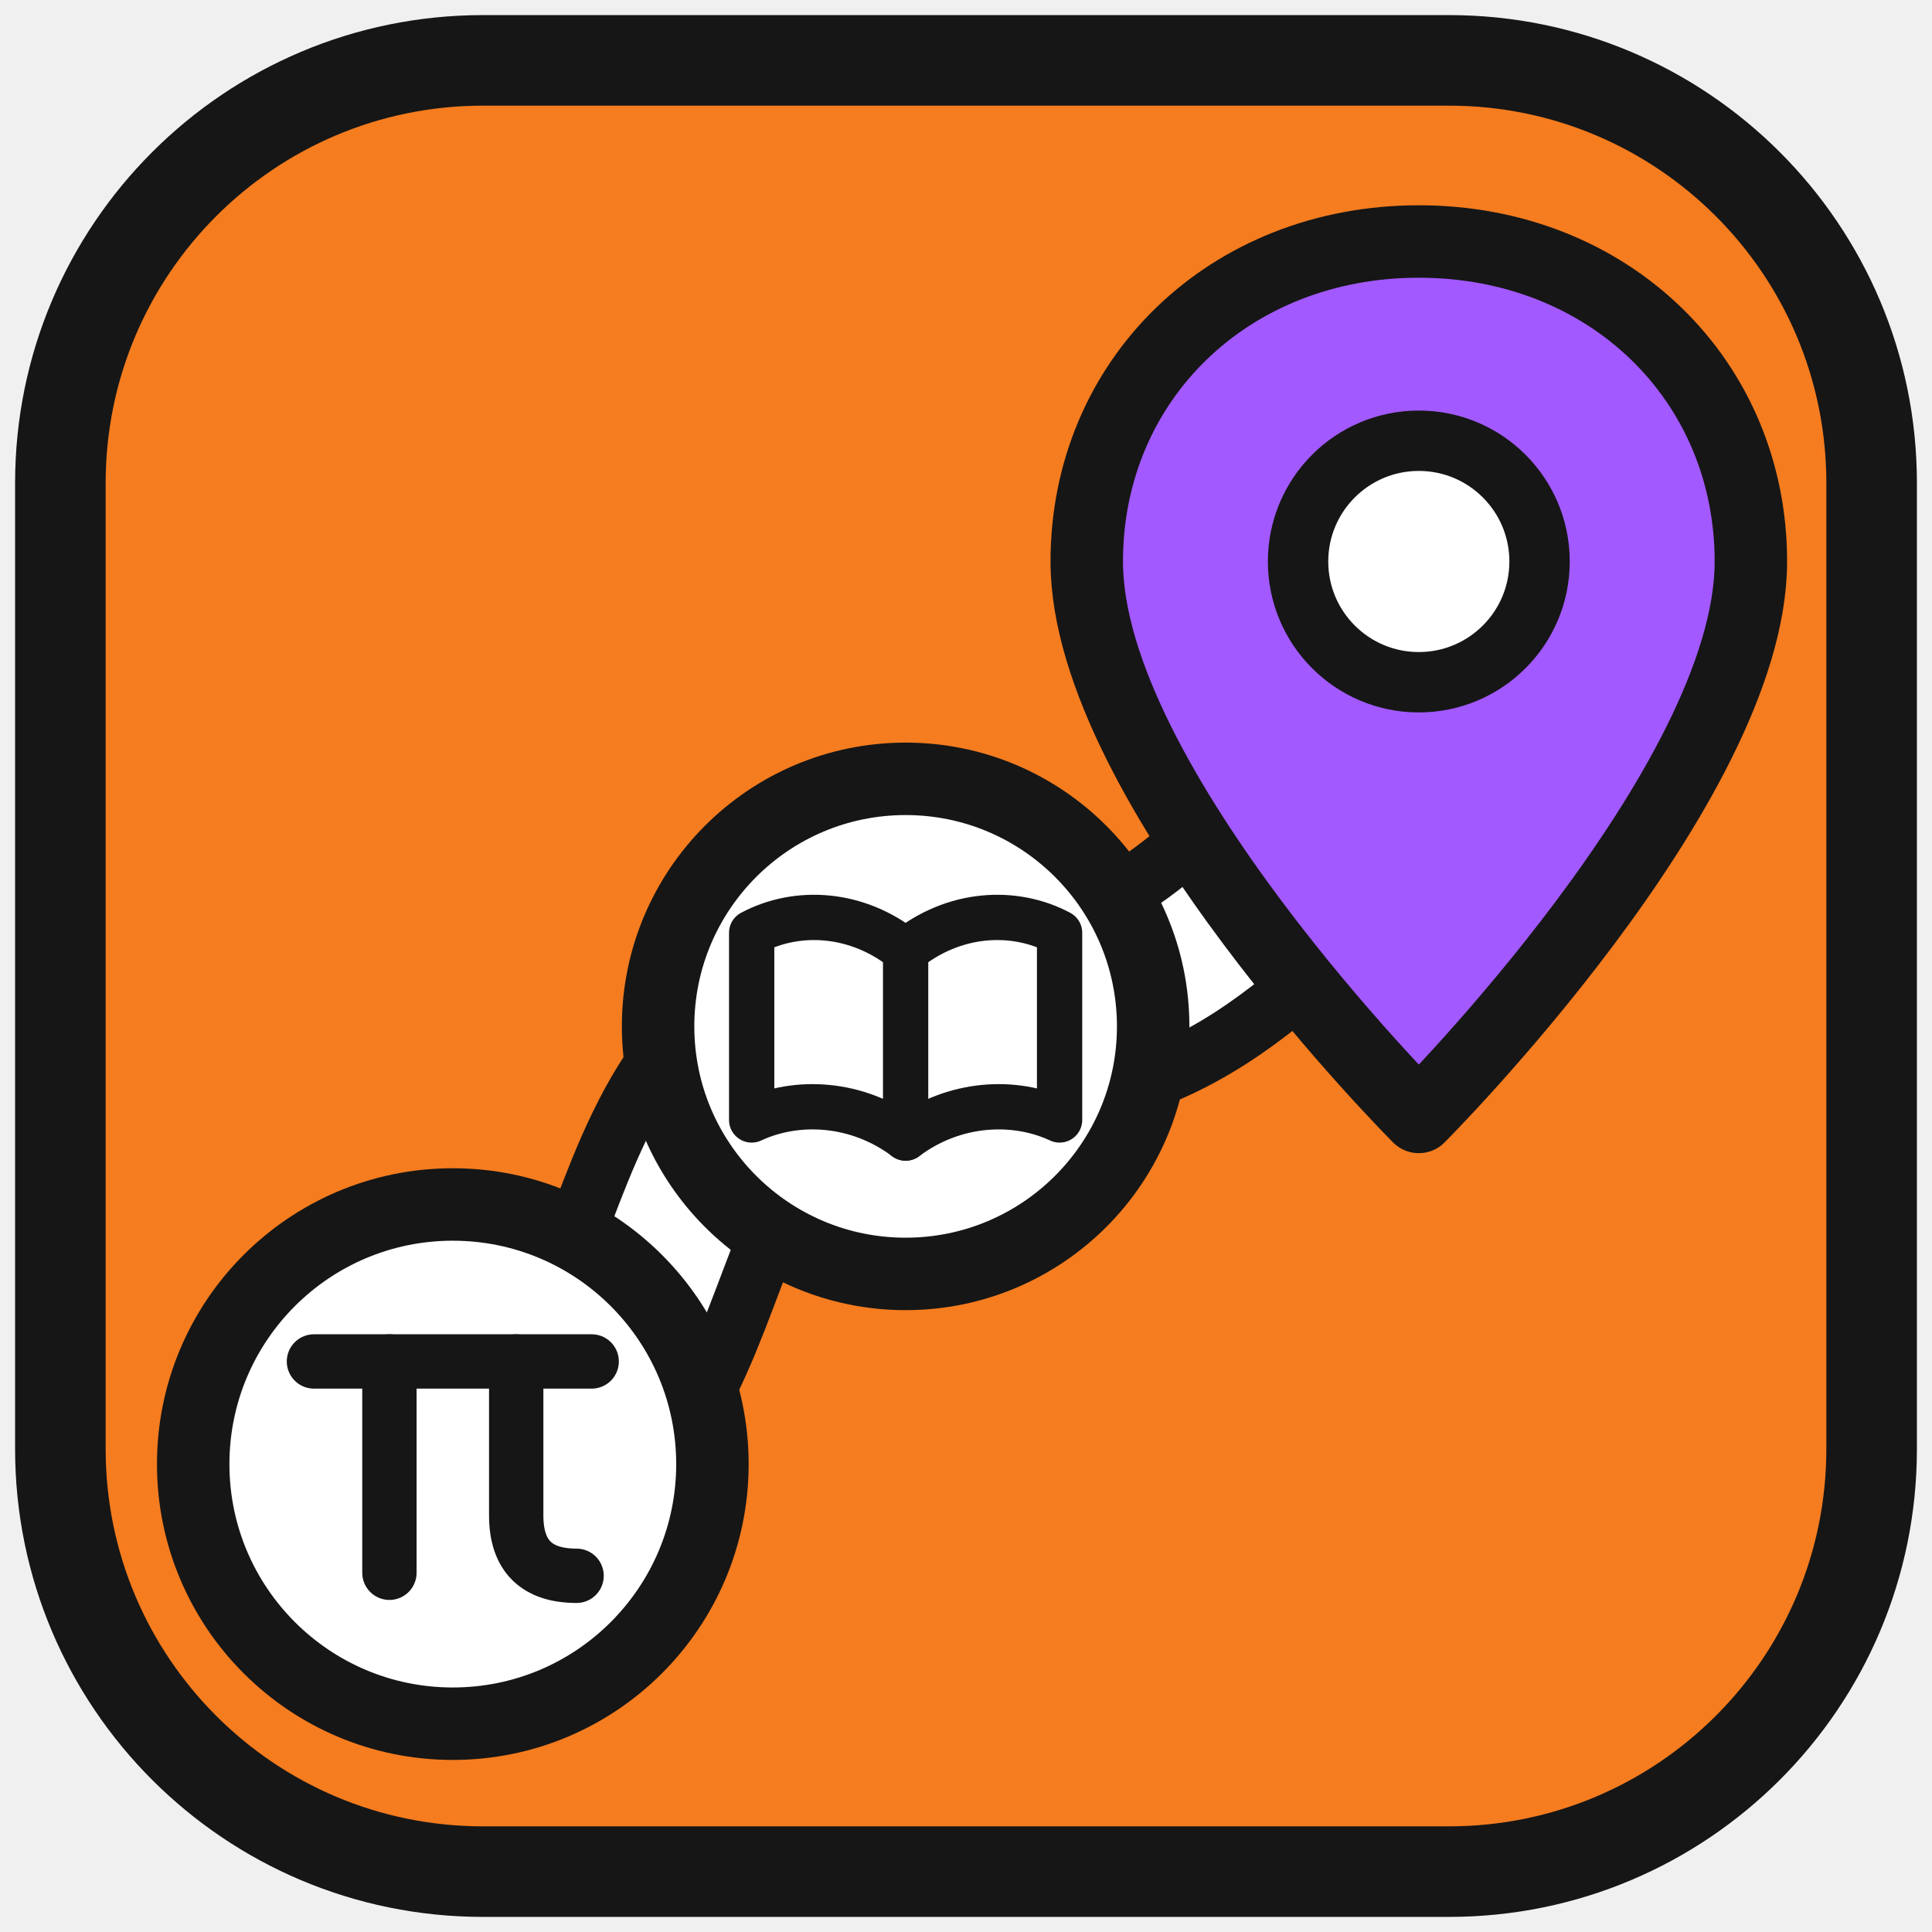
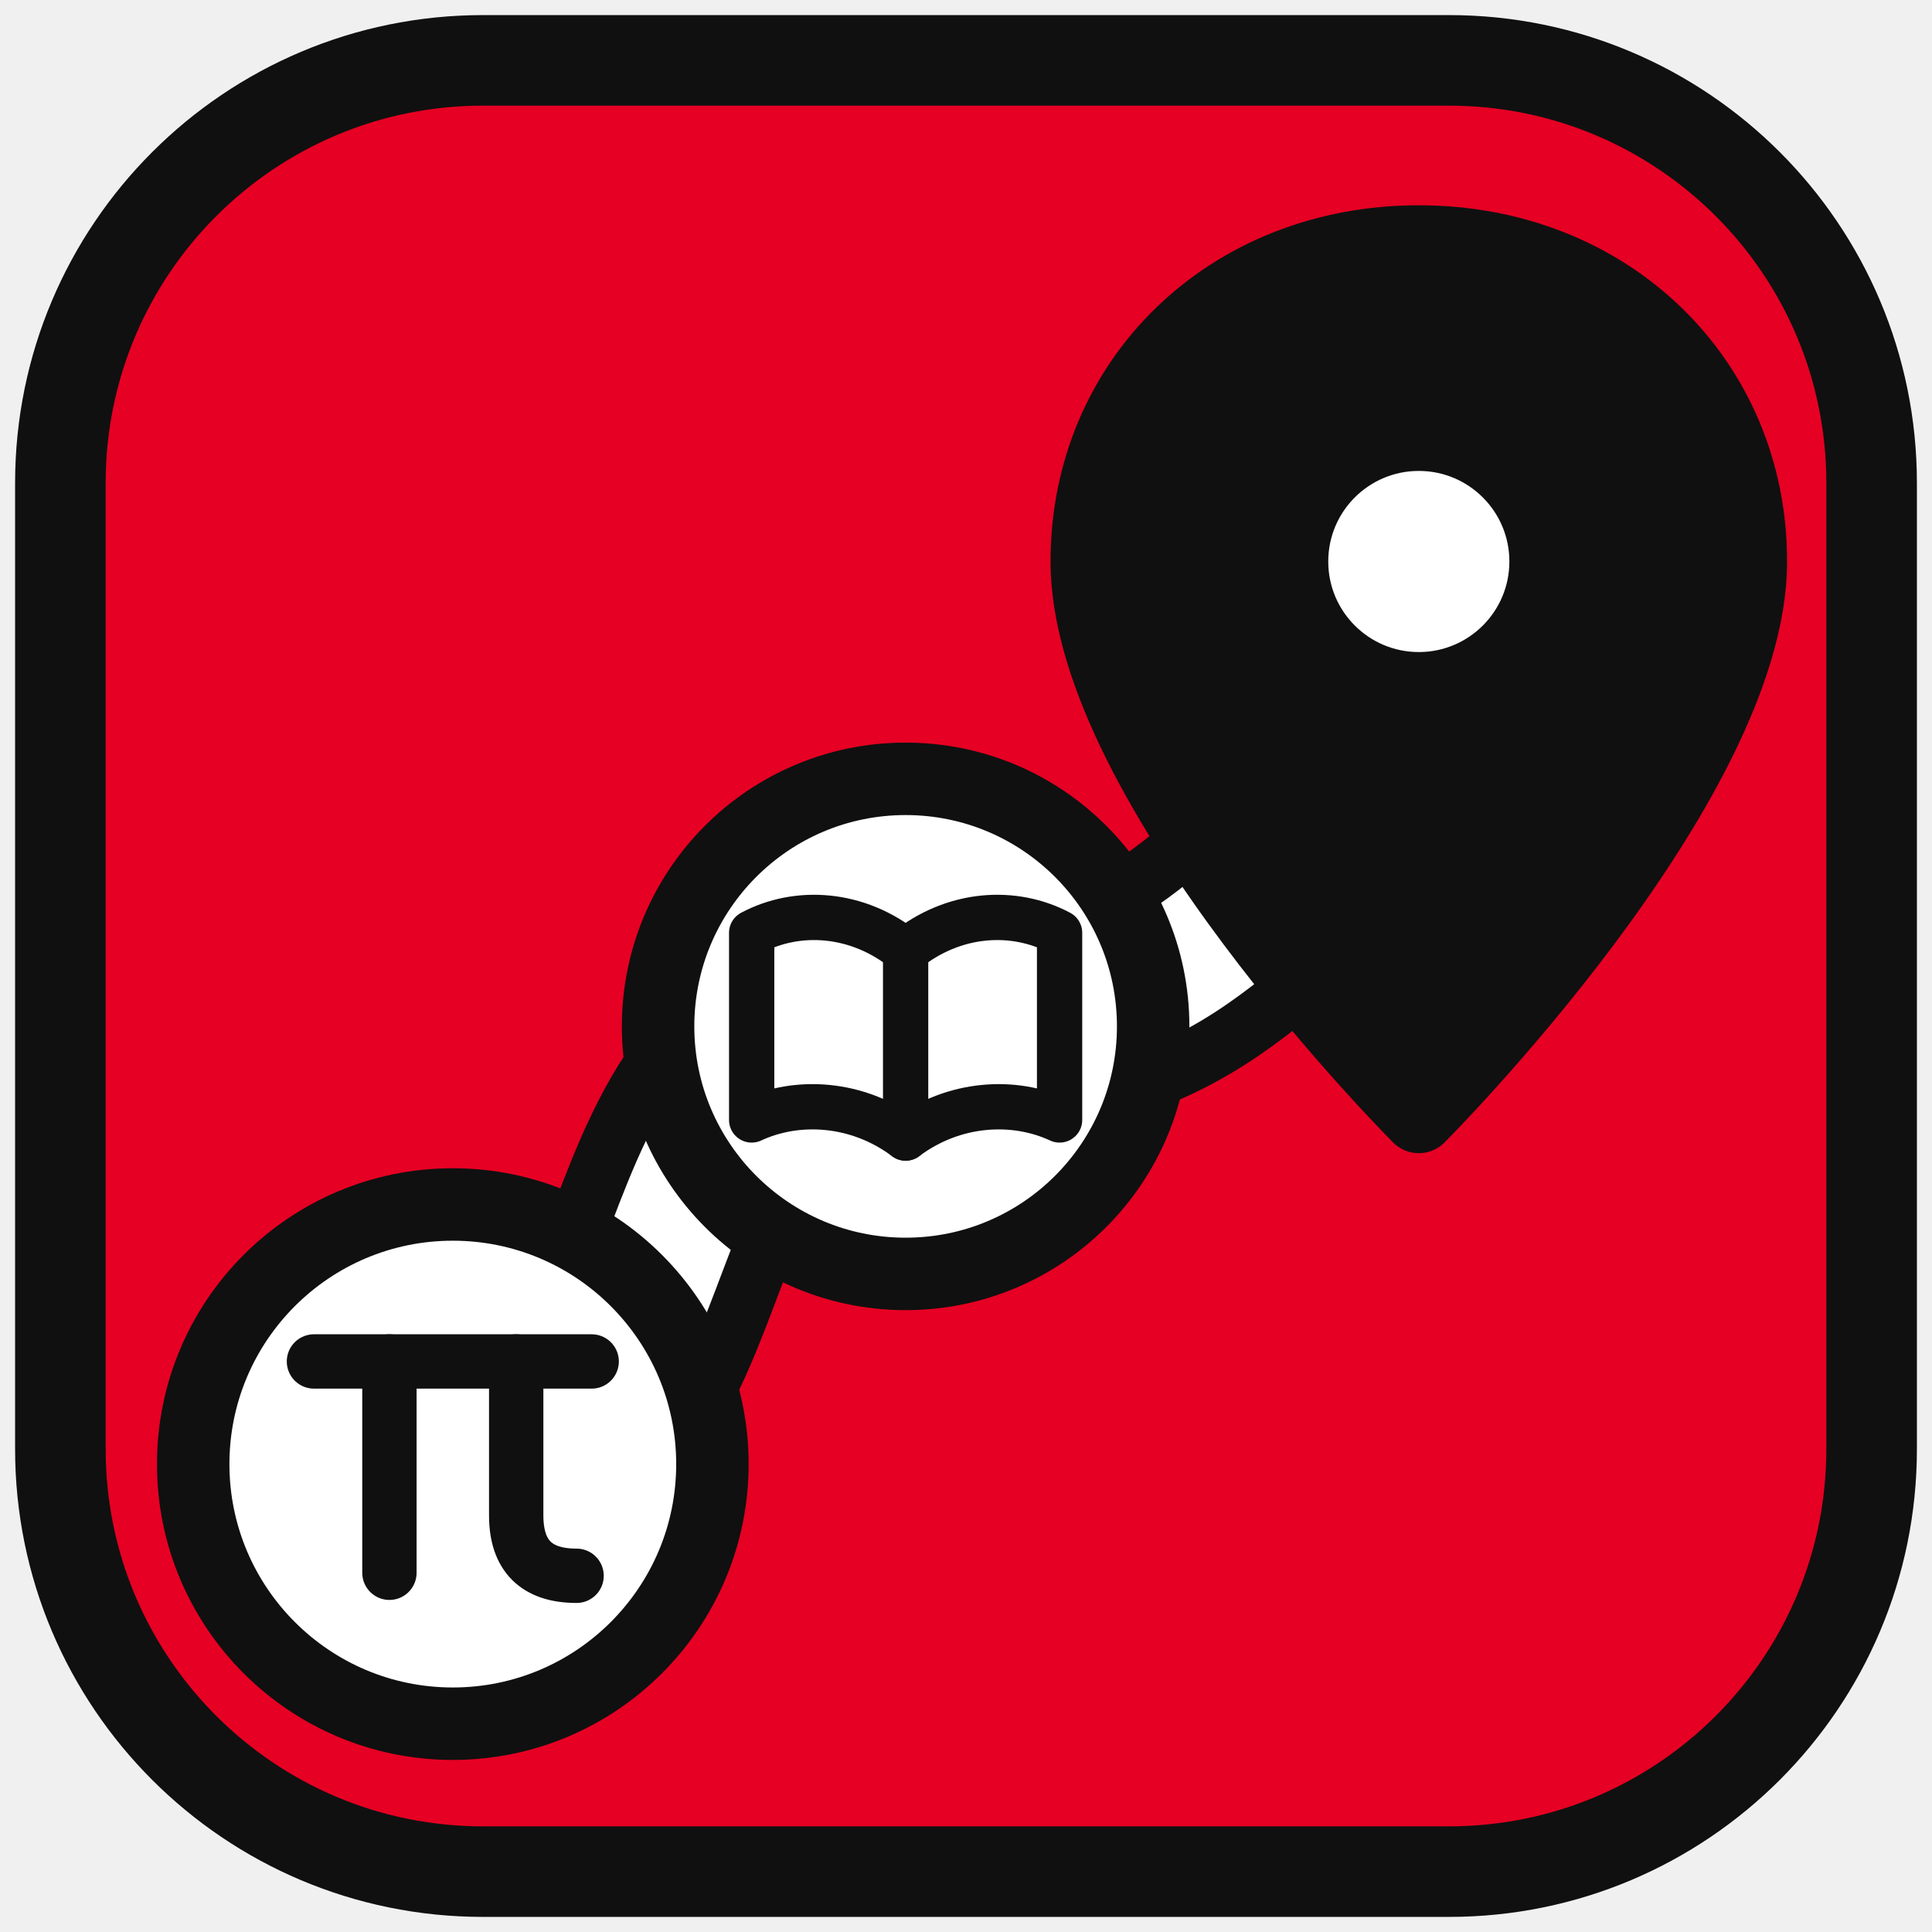
<svg xmlns="http://www.w3.org/2000/svg" viewBox="0 0 64 64" width="64" height="64">
-   <rect x="2" y="2" width="60" height="60" rx="14" fill="#F57C1F" stroke="#161616" stroke-width="3" />
-   <path d="M15 48.5 C 24 48.5, 20 34, 30 34 S 40 30, 46 27" fill="none" stroke="#161616" stroke-width="8" stroke-linecap="round" />
+   <rect x="2" y="2" width="60" height="60" rx="14" fill="#E60023" stroke="#101010" stroke-width="3" />
+   <path d="M15 48.5 C 24 48.5, 20 34, 30 34 S 40 30, 46 27" fill="none" stroke="#101010" stroke-width="8" stroke-linecap="round" />
  <path d="M15 48.5 C 24 48.5, 20 34, 30 34 S 40 30, 46 27" fill="none" stroke="#fff" stroke-width="4" stroke-linecap="round" />
-   <circle cx="15" cy="48.5" r="8.6" fill="#fff" stroke="#161616" stroke-width="2.4" />
-   <circle cx="30" cy="34" r="8.2" fill="#fff" stroke="#161616" stroke-width="2.4" />
-   <g transform="translate(15 48.5)" fill="none" stroke="#161616" stroke-width="1.8" stroke-linecap="round" stroke-linejoin="round">
+   <circle cx="15" cy="48.5" r="8.6" fill="#fff" stroke="#101010" stroke-width="2.4" />
+   <circle cx="30" cy="34" r="8.2" fill="#fff" stroke="#101010" stroke-width="2.4" />
+   <g transform="translate(15 48.5)" fill="none" stroke="#101010" stroke-width="1.8" stroke-linecap="round" stroke-linejoin="round">
    <path d="M-4.6 -3.4 H4.6" />
    <path d="M-2.1 -3.4 V3.6" />
    <path d="M2.1 -3.4 V1.7 Q2.1 3.7 4.1 3.7" />
  </g>
-   <g transform="translate(30 34)" fill="none" stroke="#161616" stroke-width="1.5" stroke-linecap="round" stroke-linejoin="round">
+   <g transform="translate(30 34)" fill="none" stroke="#101010" stroke-width="1.5" stroke-linecap="round" stroke-linejoin="round">
    <path d="M0 -2.5 C-1.6 -3.8 -3.6 -3.9 -5.1 -3.1 V3.1 C-3.6 2.4 -1.6 2.5 0 3.7 C1.6 2.5 3.6 2.4 5.1 3.1 V-3.1 C3.6 -3.9 1.6 -3.8 0 -2.5 Z" />
    <path d="M0 -2.5 V3.7" />
  </g>
-   <path d="M47 8 c-6.3 0-11 4.6-11 10.6 0 7.4 11 18.4 11 18.4 s11-11 11-18.4 C58 12.6 53.3 8 47 8 z" fill="#A259FF" stroke="#161616" stroke-width="2.4" stroke-linejoin="round" />
-   <circle cx="47" cy="18.6" r="4" fill="#fff" stroke="#161616" stroke-width="2" />
+   <path d="M47 8 c-6.3 0-11 4.6-11 10.6 0 7.4 11 18.4 11 18.4 s11-11 11-18.4 C58 12.6 53.3 8 47 8 z" fill="#101010" stroke="#101010" stroke-width="2.4" stroke-linejoin="round" />
+   <circle cx="47" cy="18.6" r="4" fill="#fff" stroke="#101010" stroke-width="2" />
</svg>
